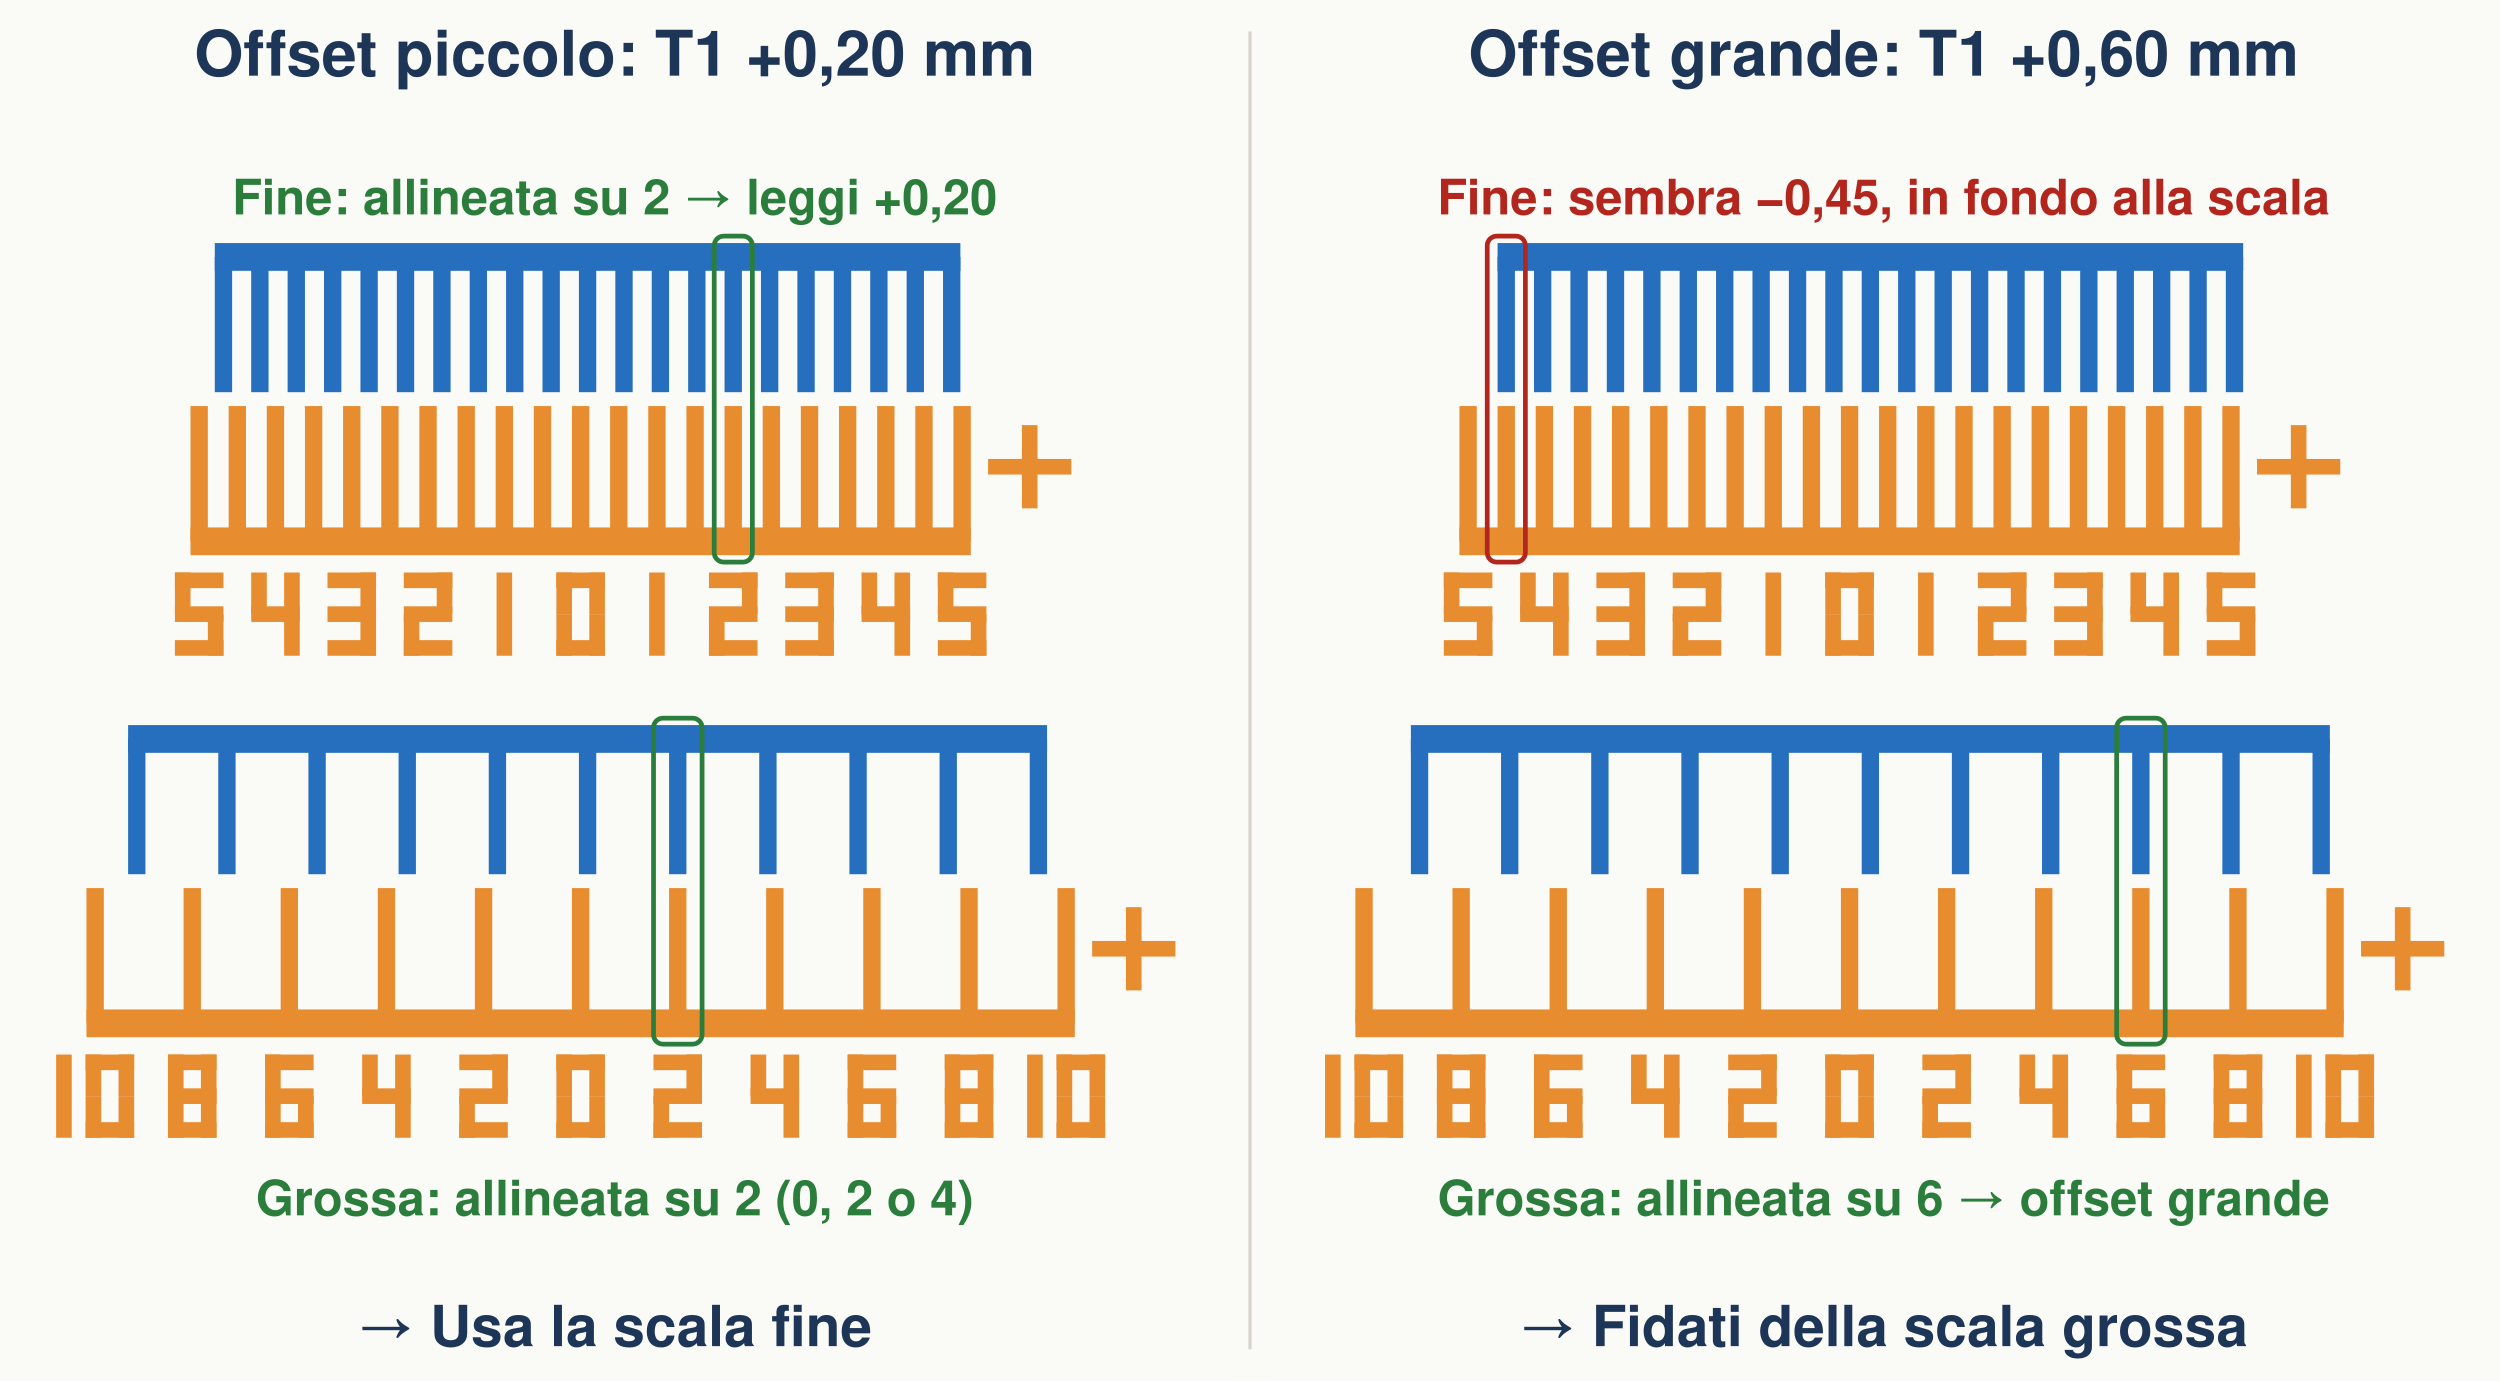
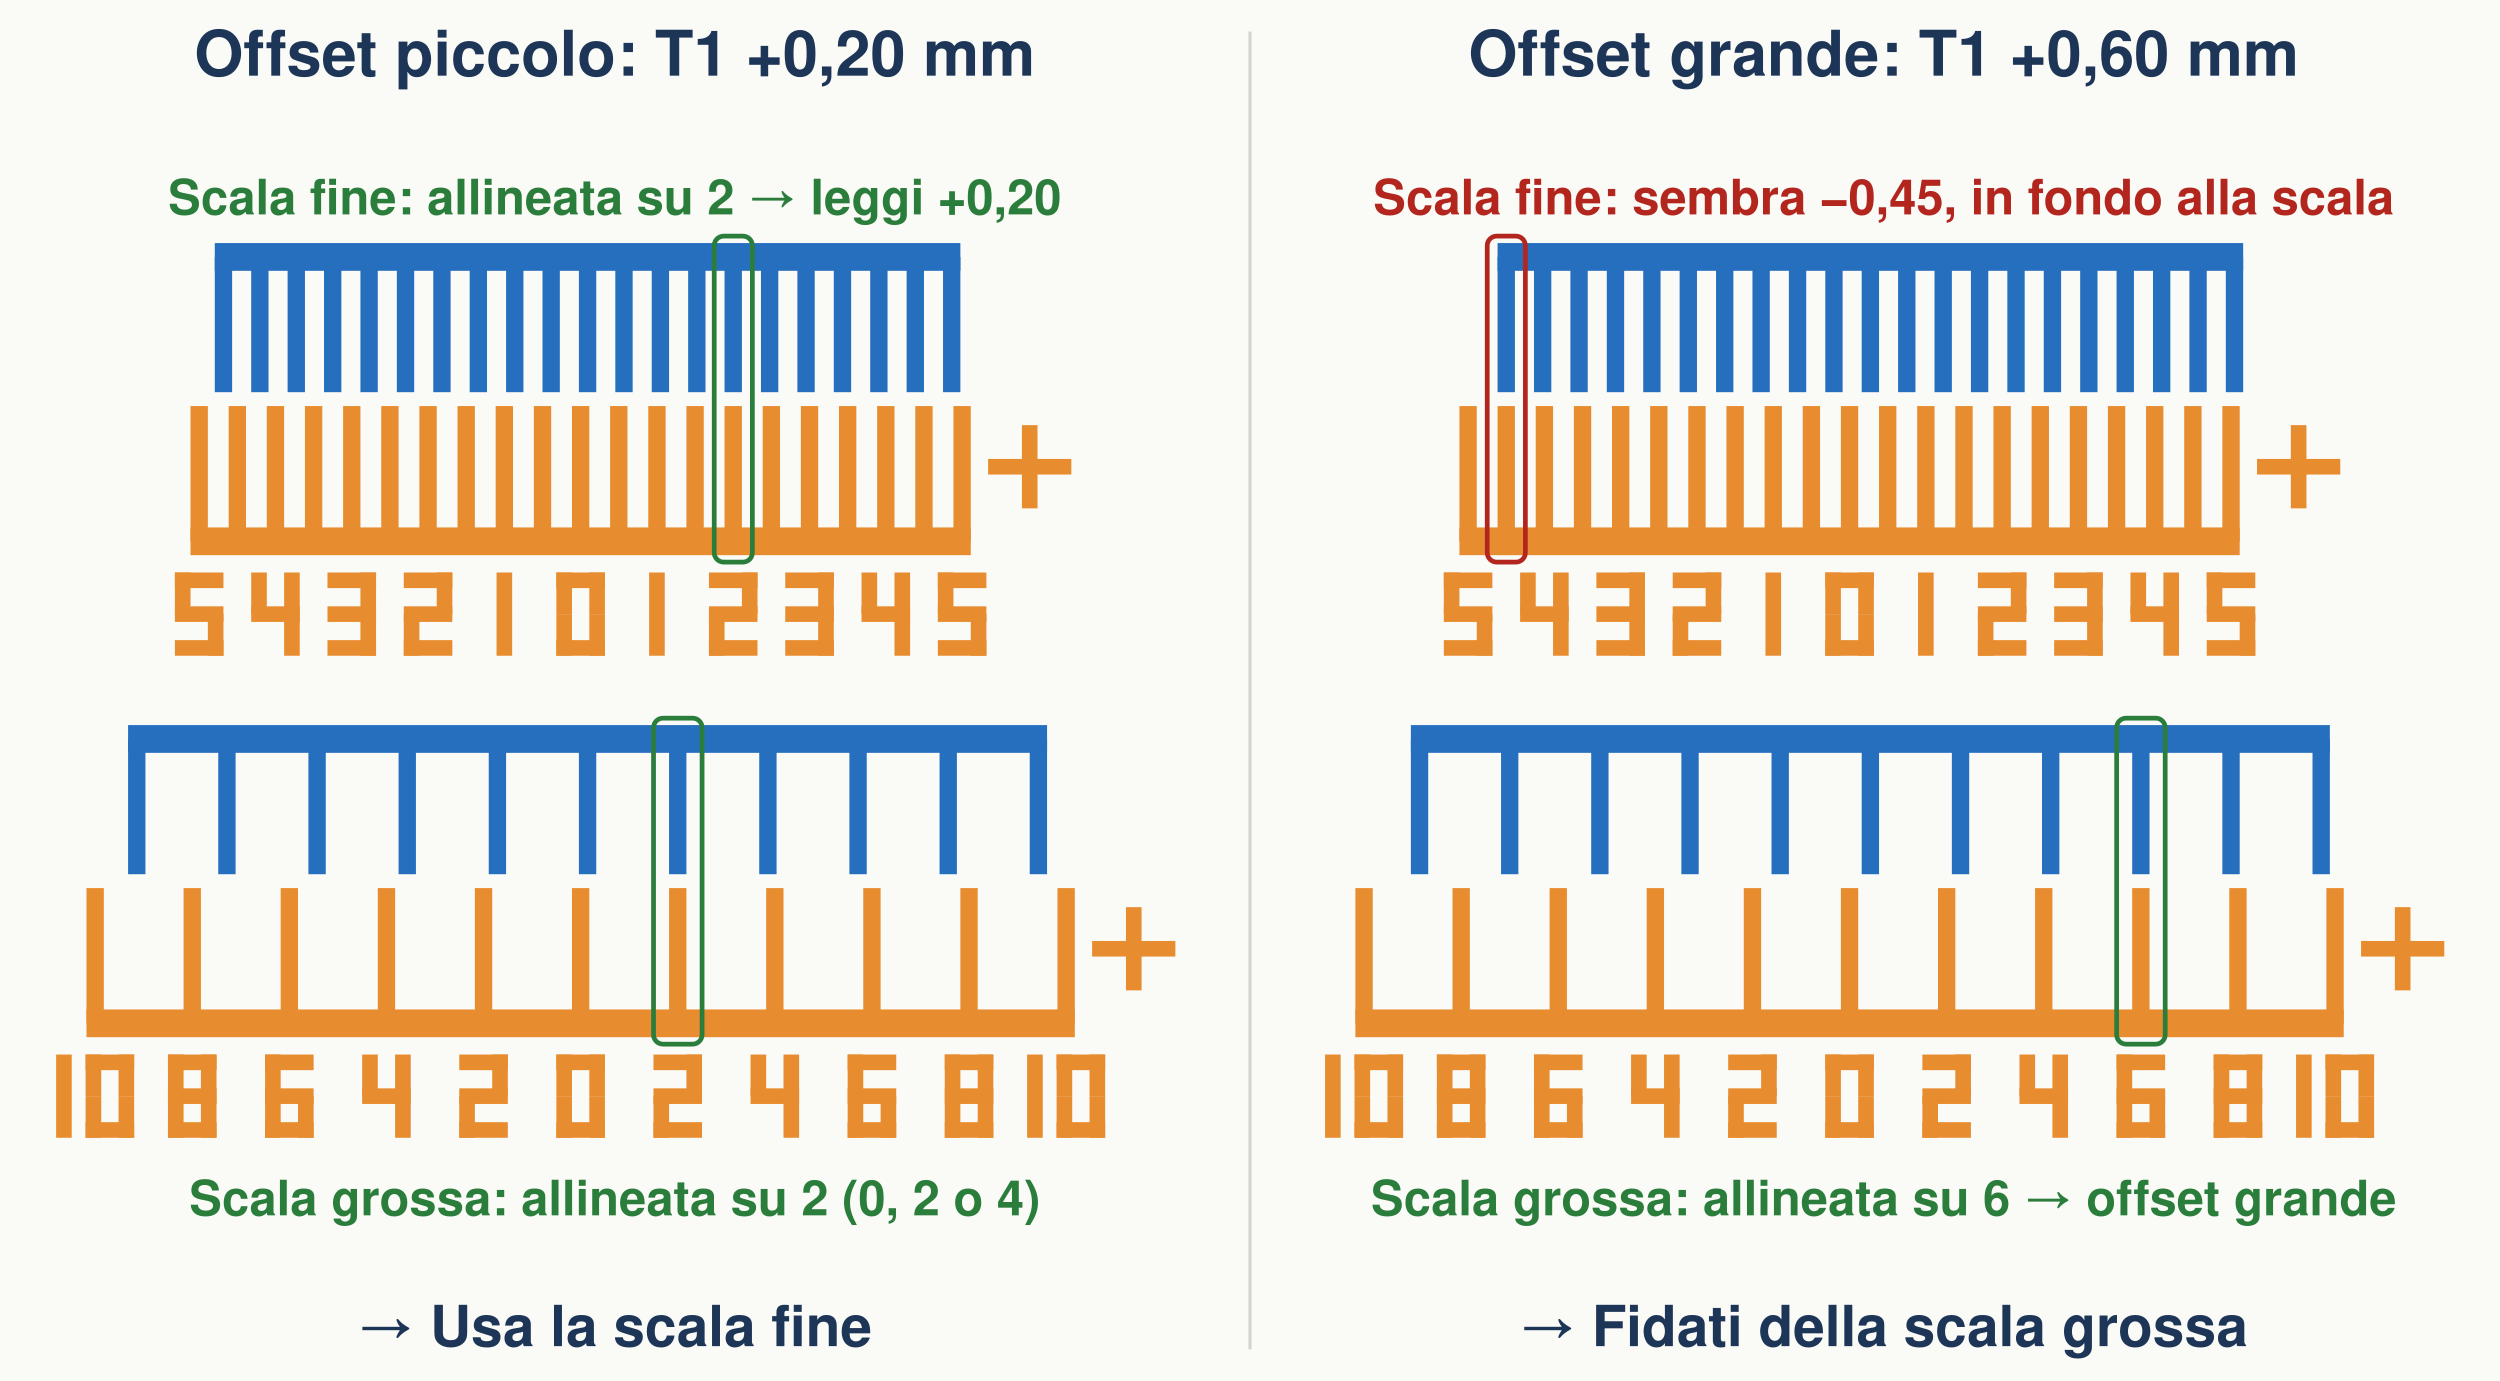
<svg xmlns="http://www.w3.org/2000/svg" width="1586" height="876" viewBox="0 0 1586 876">
  <rect width="100%" height="100%" fill="#fafaf7" />
  <svg x="0" y="0" width="781" height="876" viewBox="0 0 781 876" font-family="Helvetica, Arial, sans-serif">
    <rect width="781" height="876" fill="#fafaf7" />
    <text x="390" y="48" font-size="40" font-weight="bold" text-anchor="middle" fill="#1d3557">Offset piccolo: T1 +0,20 mm</text>
    <polygon points="120.86,343.40 131.86,343.40 131.86,257.60 120.86,257.60" fill="#e88c30" />
    <polygon points="136.26,248.80 147.26,248.80 147.26,163.00 136.26,163.00" fill="#266ebe" />
    <polygon points="145.06,343.40 156.06,343.40 156.06,257.60 145.06,257.60" fill="#e88c30" />
    <polygon points="159.36,248.80 170.36,248.80 170.36,163.00 159.36,163.00" fill="#266ebe" />
    <polygon points="169.26,343.40 180.26,343.40 180.26,257.60 169.26,257.60" fill="#e88c30" />
    <polygon points="182.46,248.80 193.46,248.80 193.46,163.00 182.46,163.00" fill="#266ebe" />
    <polygon points="193.46,343.40 204.46,343.40 204.46,257.60 193.46,257.60" fill="#e88c30" />
    <polygon points="205.56,248.80 216.56,248.80 216.56,163.00 205.56,163.00" fill="#266ebe" />
    <polygon points="217.66,343.40 228.66,343.40 228.66,257.60 217.66,257.60" fill="#e88c30" />
    <polygon points="228.66,248.80 239.66,248.80 239.66,163.00 228.66,163.00" fill="#266ebe" />
    <polygon points="241.86,343.40 252.86,343.40 252.86,257.60 241.86,257.60" fill="#e88c30" />
    <polygon points="251.76,248.80 262.76,248.80 262.76,163.00 251.76,163.00" fill="#266ebe" />
    <polygon points="266.06,343.40 277.06,343.40 277.06,257.60 266.06,257.60" fill="#e88c30" />
    <polygon points="274.86,248.80 285.86,248.80 285.86,163.00 274.86,163.00" fill="#266ebe" />
    <polygon points="290.26,343.40 301.26,343.40 301.26,257.60 290.26,257.60" fill="#e88c30" />
    <polygon points="297.96,248.80 308.96,248.80 308.96,163.00 297.96,163.00" fill="#266ebe" />
    <polygon points="314.46,343.40 325.46,343.40 325.46,257.60 314.46,257.60" fill="#e88c30" />
    <polygon points="321.06,248.80 332.06,248.80 332.06,163.00 321.06,163.00" fill="#266ebe" />
    <polygon points="338.66,343.40 349.66,343.40 349.66,257.60 338.66,257.60" fill="#e88c30" />
    <polygon points="344.16,248.80 355.16,248.80 355.16,163.00 344.16,163.00" fill="#266ebe" />
    <polygon points="362.86,343.40 373.86,343.40 373.86,257.60 362.86,257.60" fill="#e88c30" />
    <polygon points="367.26,248.80 378.26,248.80 378.26,163.00 367.26,163.00" fill="#266ebe" />
    <polygon points="387.06,343.40 398.06,343.40 398.06,257.60 387.06,257.60" fill="#e88c30" />
    <polygon points="390.36,248.80 401.36,248.80 401.36,163.00 390.36,163.00" fill="#266ebe" />
    <polygon points="411.26,343.40 422.26,343.40 422.26,257.60 411.26,257.60" fill="#e88c30" />
    <polygon points="413.46,248.80 424.46,248.80 424.46,163.00 413.46,163.00" fill="#266ebe" />
    <polygon points="435.46,343.40 446.46,343.40 446.46,257.60 435.46,257.60" fill="#e88c30" />
    <polygon points="436.56,248.80 447.56,248.80 447.56,163.00 436.56,163.00" fill="#266ebe" />
    <polygon points="459.66,343.40 470.66,343.40 470.66,257.60 459.66,257.60" fill="#e88c30" />
    <polygon points="459.66,248.80 470.66,248.80 470.66,163.00 459.66,163.00" fill="#266ebe" />
    <polygon points="483.86,343.40 494.86,343.40 494.86,257.60 483.86,257.60" fill="#e88c30" />
    <polygon points="482.76,248.80 493.76,248.80 493.76,163.00 482.76,163.00" fill="#266ebe" />
    <polygon points="508.06,343.40 519.06,343.40 519.06,257.60 508.06,257.60" fill="#e88c30" />
    <polygon points="505.86,248.80 516.86,248.80 516.86,163.00 505.86,163.00" fill="#266ebe" />
    <polygon points="532.26,343.40 543.26,343.40 543.26,257.60 532.26,257.60" fill="#e88c30" />
    <polygon points="528.96,248.80 539.96,248.80 539.96,163.00 528.96,163.00" fill="#266ebe" />
    <polygon points="556.46,343.40 567.46,343.40 567.46,257.60 556.46,257.60" fill="#e88c30" />
    <polygon points="552.06,248.80 563.06,248.80 563.06,163.00 552.06,163.00" fill="#266ebe" />
    <polygon points="580.66,343.40 591.66,343.40 591.66,257.60 580.66,257.60" fill="#e88c30" />
    <polygon points="575.16,248.80 586.16,248.80 586.16,163.00 575.16,163.00" fill="#266ebe" />
    <polygon points="604.86,343.40 615.86,343.40 615.86,257.60 604.86,257.60" fill="#e88c30" />
    <polygon points="598.26,248.80 609.26,248.80 609.26,163.00 598.26,163.00" fill="#266ebe" />
    <polygon points="120.86,352.20 615.86,352.20 615.86,334.60 120.86,334.60" fill="#e88c30" />
    <polygon points="136.26,171.80 609.26,171.80 609.26,154.20 136.26,154.20" fill="#266ebe" />
    <polygon points="626.86,301.05 679.66,301.05 679.66,291.15 626.86,291.15" fill="#e88c30" />
    <polygon points="648.31,322.50 658.21,322.50 658.21,269.70 648.31,269.70" fill="#e88c30" />
    <polygon points="110.96,373.10 141.76,373.10 141.76,363.20 110.96,363.20" fill="#e88c30" />
    <polygon points="110.96,389.60 120.86,389.60 120.86,363.20 110.96,363.20" fill="#e88c30" />
    <polygon points="110.96,394.55 141.76,394.55 141.76,384.65 110.96,384.65" fill="#e88c30" />
    <polygon points="131.86,416.00 141.76,416.00 141.76,389.60 131.86,389.60" fill="#e88c30" />
    <polygon points="110.96,416.00 141.76,416.00 141.76,406.10 110.96,406.10" fill="#e88c30" />
    <polygon points="159.36,389.60 169.26,389.60 169.26,363.20 159.36,363.20" fill="#e88c30" />
    <polygon points="159.36,394.55 190.16,394.55 190.16,384.65 159.36,384.65" fill="#e88c30" />
    <polygon points="180.26,389.60 190.16,389.60 190.16,363.20 180.26,363.20" fill="#e88c30" />
    <polygon points="180.26,416.00 190.16,416.00 190.16,389.60 180.26,389.60" fill="#e88c30" />
    <polygon points="207.76,373.10 238.56,373.10 238.56,363.20 207.76,363.20" fill="#e88c30" />
    <polygon points="228.66,389.60 238.56,389.60 238.56,363.20 228.66,363.20" fill="#e88c30" />
    <polygon points="207.76,394.55 238.56,394.55 238.56,384.65 207.76,384.65" fill="#e88c30" />
    <polygon points="228.66,416.00 238.56,416.00 238.56,389.60 228.66,389.60" fill="#e88c30" />
    <polygon points="207.76,416.00 238.56,416.00 238.56,406.10 207.76,406.10" fill="#e88c30" />
    <polygon points="256.16,373.10 286.96,373.10 286.96,363.20 256.16,363.20" fill="#e88c30" />
    <polygon points="277.06,389.60 286.96,389.60 286.96,363.20 277.06,363.20" fill="#e88c30" />
    <polygon points="256.16,394.55 286.96,394.55 286.96,384.65 256.16,384.65" fill="#e88c30" />
    <polygon points="256.16,416.00 266.06,416.00 266.06,389.60 256.16,389.60" fill="#e88c30" />
    <polygon points="256.16,416.00 286.96,416.00 286.96,406.10 256.16,406.10" fill="#e88c30" />
    <polygon points="315.01,416.00 324.91,416.00 324.91,363.20 315.01,363.20" fill="#e88c30" />
    <polygon points="352.96,373.10 383.76,373.10 383.76,363.20 352.96,363.20" fill="#e88c30" />
    <polygon points="373.86,389.60 383.76,389.60 383.76,363.20 373.86,363.20" fill="#e88c30" />
    <polygon points="373.86,416.00 383.76,416.00 383.76,389.60 373.86,389.60" fill="#e88c30" />
    <polygon points="352.96,416.00 383.76,416.00 383.76,406.10 352.96,406.10" fill="#e88c30" />
    <polygon points="352.96,416.00 362.86,416.00 362.86,389.60 352.96,389.60" fill="#e88c30" />
    <polygon points="352.96,389.60 362.86,389.60 362.86,363.20 352.96,363.20" fill="#e88c30" />
    <polygon points="411.81,416.00 421.71,416.00 421.71,363.20 411.81,363.20" fill="#e88c30" />
    <polygon points="449.76,373.10 480.56,373.10 480.56,363.20 449.76,363.20" fill="#e88c30" />
    <polygon points="470.66,389.60 480.56,389.60 480.56,363.20 470.66,363.20" fill="#e88c30" />
    <polygon points="449.76,394.55 480.56,394.55 480.56,384.65 449.76,384.65" fill="#e88c30" />
    <polygon points="449.76,416.00 459.66,416.00 459.66,389.60 449.76,389.60" fill="#e88c30" />
    <polygon points="449.76,416.00 480.56,416.00 480.56,406.10 449.76,406.10" fill="#e88c30" />
    <polygon points="498.16,373.10 528.96,373.10 528.96,363.20 498.16,363.20" fill="#e88c30" />
    <polygon points="519.06,389.60 528.96,389.60 528.96,363.20 519.06,363.20" fill="#e88c30" />
    <polygon points="498.16,394.55 528.96,394.55 528.96,384.65 498.16,384.65" fill="#e88c30" />
    <polygon points="519.06,416.00 528.96,416.00 528.96,389.60 519.06,389.60" fill="#e88c30" />
    <polygon points="498.16,416.00 528.96,416.00 528.96,406.10 498.16,406.10" fill="#e88c30" />
    <polygon points="546.56,389.60 556.46,389.60 556.46,363.20 546.56,363.20" fill="#e88c30" />
    <polygon points="546.56,394.55 577.36,394.55 577.36,384.65 546.56,384.65" fill="#e88c30" />
    <polygon points="567.46,389.60 577.36,389.60 577.36,363.20 567.46,363.20" fill="#e88c30" />
    <polygon points="567.46,416.00 577.36,416.00 577.36,389.60 567.46,389.60" fill="#e88c30" />
    <polygon points="594.96,373.10 625.76,373.10 625.76,363.20 594.96,363.20" fill="#e88c30" />
    <polygon points="594.96,389.60 604.86,389.60 604.86,363.20 594.96,363.20" fill="#e88c30" />
    <polygon points="594.96,394.55 625.76,394.55 625.76,384.65 594.96,384.65" fill="#e88c30" />
    <polygon points="615.86,416.00 625.76,416.00 625.76,389.60 615.86,389.60" fill="#e88c30" />
    <polygon points="594.96,416.00 625.76,416.00 625.76,406.10 594.96,406.10" fill="#e88c30" />
    <polygon points="54.86,649.20 65.86,649.20 65.86,563.40 54.86,563.40" fill="#e88c30" />
    <polygon points="81.26,554.60 92.26,554.60 92.26,468.80 81.26,468.80" fill="#266ebe" />
    <polygon points="116.46,649.20 127.46,649.20 127.46,563.40 116.46,563.40" fill="#e88c30" />
    <polygon points="138.46,554.60 149.46,554.60 149.46,468.80 138.46,468.80" fill="#266ebe" />
    <polygon points="178.06,649.20 189.06,649.20 189.06,563.40 178.06,563.40" fill="#e88c30" />
    <polygon points="195.66,554.60 206.66,554.60 206.66,468.80 195.66,468.80" fill="#266ebe" />
    <polygon points="239.66,649.20 250.66,649.20 250.66,563.40 239.66,563.40" fill="#e88c30" />
    <polygon points="252.86,554.60 263.86,554.60 263.86,468.80 252.86,468.80" fill="#266ebe" />
    <polygon points="301.26,649.20 312.26,649.20 312.26,563.40 301.26,563.40" fill="#e88c30" />
    <polygon points="310.06,554.60 321.06,554.60 321.06,468.80 310.06,468.80" fill="#266ebe" />
    <polygon points="362.86,649.20 373.86,649.20 373.86,563.40 362.86,563.40" fill="#e88c30" />
    <polygon points="367.26,554.60 378.26,554.60 378.26,468.80 367.26,468.80" fill="#266ebe" />
    <polygon points="424.46,649.20 435.46,649.20 435.46,563.40 424.46,563.40" fill="#e88c30" />
    <polygon points="424.46,554.60 435.46,554.60 435.46,468.80 424.46,468.80" fill="#266ebe" />
    <polygon points="486.06,649.20 497.06,649.20 497.06,563.40 486.06,563.40" fill="#e88c30" />
    <polygon points="481.66,554.60 492.66,554.60 492.66,468.80 481.66,468.80" fill="#266ebe" />
    <polygon points="547.66,649.20 558.66,649.20 558.66,563.40 547.66,563.40" fill="#e88c30" />
    <polygon points="538.86,554.60 549.86,554.60 549.86,468.80 538.86,468.80" fill="#266ebe" />
    <polygon points="609.26,649.20 620.26,649.20 620.26,563.40 609.26,563.40" fill="#e88c30" />
    <polygon points="596.06,554.60 607.06,554.60 607.06,468.80 596.06,468.80" fill="#266ebe" />
    <polygon points="670.86,649.20 681.86,649.20 681.86,563.40 670.86,563.40" fill="#e88c30" />
    <polygon points="653.26,554.60 664.26,554.60 664.26,468.80 653.26,468.80" fill="#266ebe" />
    <polygon points="54.86,658.00 681.86,658.00 681.86,640.40 54.86,640.40" fill="#e88c30" />
    <polygon points="81.26,477.60 664.26,477.60 664.26,460.00 81.26,460.00" fill="#266ebe" />
    <polygon points="692.86,606.85 745.66,606.85 745.66,596.95 692.86,596.95" fill="#e88c30" />
    <polygon points="714.31,628.30 724.21,628.30 724.21,575.50 714.31,575.50" fill="#e88c30" />
    <polygon points="35.61,721.80 45.51,721.80 45.51,669.00 35.61,669.00" fill="#e88c30" />
    <polygon points="54.31,678.90 85.11,678.90 85.11,669.00 54.31,669.00" fill="#e88c30" />
    <polygon points="75.21,695.40 85.11,695.40 85.11,669.00 75.21,669.00" fill="#e88c30" />
    <polygon points="75.21,721.80 85.11,721.80 85.11,695.40 75.21,695.40" fill="#e88c30" />
    <polygon points="54.31,721.80 85.11,721.80 85.11,711.90 54.31,711.90" fill="#e88c30" />
    <polygon points="54.31,721.80 64.21,721.80 64.21,695.40 54.31,695.40" fill="#e88c30" />
    <polygon points="54.31,695.40 64.21,695.40 64.21,669.00 54.31,669.00" fill="#e88c30" />
    <polygon points="106.56,678.90 137.36,678.90 137.36,669.00 106.56,669.00" fill="#e88c30" />
    <polygon points="127.46,695.40 137.36,695.40 137.36,669.00 127.46,669.00" fill="#e88c30" />
    <polygon points="127.46,721.80 137.36,721.80 137.36,695.40 127.46,695.40" fill="#e88c30" />
    <polygon points="106.56,721.80 137.36,721.80 137.36,711.90 106.56,711.90" fill="#e88c30" />
    <polygon points="106.56,721.80 116.46,721.80 116.46,695.40 106.56,695.40" fill="#e88c30" />
    <polygon points="106.56,695.40 116.46,695.40 116.46,669.00 106.56,669.00" fill="#e88c30" />
    <polygon points="106.56,700.35 137.36,700.35 137.36,690.45 106.56,690.45" fill="#e88c30" />
    <polygon points="168.16,678.90 198.96,678.90 198.96,669.00 168.16,669.00" fill="#e88c30" />
    <polygon points="168.16,695.40 178.06,695.40 178.06,669.00 168.16,669.00" fill="#e88c30" />
    <polygon points="168.16,700.35 198.96,700.35 198.96,690.45 168.16,690.45" fill="#e88c30" />
    <polygon points="168.16,721.80 178.06,721.80 178.06,695.40 168.16,695.40" fill="#e88c30" />
    <polygon points="168.16,721.80 198.96,721.80 198.96,711.90 168.16,711.90" fill="#e88c30" />
    <polygon points="189.06,721.80 198.96,721.80 198.96,695.40 189.06,695.40" fill="#e88c30" />
    <polygon points="229.76,695.40 239.66,695.40 239.66,669.00 229.76,669.00" fill="#e88c30" />
    <polygon points="229.76,700.35 260.56,700.35 260.56,690.45 229.76,690.45" fill="#e88c30" />
    <polygon points="250.66,695.40 260.56,695.40 260.56,669.00 250.66,669.00" fill="#e88c30" />
    <polygon points="250.66,721.80 260.56,721.80 260.56,695.40 250.66,695.40" fill="#e88c30" />
    <polygon points="291.36,678.90 322.16,678.90 322.16,669.00 291.36,669.00" fill="#e88c30" />
    <polygon points="312.26,695.40 322.16,695.40 322.16,669.00 312.26,669.00" fill="#e88c30" />
    <polygon points="291.36,700.35 322.16,700.35 322.16,690.45 291.36,690.45" fill="#e88c30" />
    <polygon points="291.36,721.80 301.26,721.80 301.26,695.40 291.36,695.40" fill="#e88c30" />
    <polygon points="291.36,721.80 322.16,721.80 322.16,711.90 291.36,711.90" fill="#e88c30" />
    <polygon points="352.96,678.90 383.76,678.90 383.76,669.00 352.96,669.00" fill="#e88c30" />
    <polygon points="373.86,695.40 383.76,695.40 383.76,669.00 373.86,669.00" fill="#e88c30" />
    <polygon points="373.86,721.80 383.76,721.80 383.76,695.40 373.86,695.40" fill="#e88c30" />
    <polygon points="352.96,721.80 383.76,721.80 383.76,711.90 352.96,711.90" fill="#e88c30" />
    <polygon points="352.96,721.80 362.86,721.80 362.86,695.40 352.96,695.40" fill="#e88c30" />
    <polygon points="352.96,695.40 362.86,695.40 362.86,669.00 352.96,669.00" fill="#e88c30" />
    <polygon points="414.56,678.90 445.36,678.90 445.36,669.00 414.56,669.00" fill="#e88c30" />
    <polygon points="435.46,695.40 445.36,695.40 445.36,669.00 435.46,669.00" fill="#e88c30" />
    <polygon points="414.56,700.35 445.36,700.35 445.36,690.45 414.56,690.45" fill="#e88c30" />
    <polygon points="414.56,721.80 424.46,721.80 424.46,695.40 414.56,695.40" fill="#e88c30" />
    <polygon points="414.56,721.80 445.36,721.80 445.36,711.90 414.56,711.90" fill="#e88c30" />
    <polygon points="476.16,695.40 486.06,695.40 486.06,669.00 476.16,669.00" fill="#e88c30" />
    <polygon points="476.16,700.35 506.96,700.35 506.96,690.45 476.16,690.45" fill="#e88c30" />
    <polygon points="497.06,695.40 506.96,695.40 506.96,669.00 497.06,669.00" fill="#e88c30" />
    <polygon points="497.06,721.80 506.96,721.80 506.96,695.40 497.06,695.40" fill="#e88c30" />
    <polygon points="537.76,678.90 568.56,678.90 568.56,669.00 537.76,669.00" fill="#e88c30" />
    <polygon points="537.76,695.40 547.66,695.40 547.66,669.00 537.76,669.00" fill="#e88c30" />
    <polygon points="537.76,700.35 568.56,700.35 568.56,690.45 537.76,690.45" fill="#e88c30" />
    <polygon points="537.76,721.80 547.66,721.80 547.66,695.40 537.76,695.40" fill="#e88c30" />
    <polygon points="537.76,721.80 568.56,721.80 568.56,711.90 537.76,711.90" fill="#e88c30" />
    <polygon points="558.66,721.80 568.56,721.80 568.56,695.40 558.66,695.40" fill="#e88c30" />
    <polygon points="599.36,678.90 630.16,678.90 630.16,669.00 599.36,669.00" fill="#e88c30" />
    <polygon points="620.26,695.40 630.16,695.40 630.16,669.00 620.26,669.00" fill="#e88c30" />
    <polygon points="620.26,721.80 630.16,721.80 630.16,695.40 620.26,695.40" fill="#e88c30" />
    <polygon points="599.36,721.80 630.16,721.80 630.16,711.90 599.36,711.90" fill="#e88c30" />
    <polygon points="599.36,721.80 609.26,721.80 609.26,695.40 599.36,695.40" fill="#e88c30" />
    <polygon points="599.36,695.40 609.26,695.40 609.26,669.00 599.36,669.00" fill="#e88c30" />
    <polygon points="599.36,700.35 630.16,700.35 630.16,690.45 599.36,690.45" fill="#e88c30" />
    <polygon points="651.61,721.80 661.51,721.80 661.51,669.00 651.61,669.00" fill="#e88c30" />
    <polygon points="670.31,678.90 701.11,678.90 701.11,669.00 670.31,669.00" fill="#e88c30" />
    <polygon points="691.21,695.40 701.11,695.40 701.11,669.00 691.21,669.00" fill="#e88c30" />
    <polygon points="691.21,721.80 701.11,721.80 701.11,695.40 691.21,695.40" fill="#e88c30" />
    <polygon points="670.31,721.80 701.11,721.80 701.11,711.90 670.31,711.90" fill="#e88c30" />
    <polygon points="670.31,721.80 680.21,721.80 680.21,695.40 670.31,695.40" fill="#e88c30" />
    <polygon points="670.31,695.40 680.21,695.40 680.21,669.00 670.31,669.00" fill="#e88c30" />
    <rect x="453.1" y="149.8" width="24.2" height="206.8" rx="6" fill="none" stroke="#2a7d3a" stroke-width="3" />
    <rect x="414.6" y="455.6" width="30.8" height="206.8" rx="6" fill="none" stroke="#2a7d3a" stroke-width="3" />
-     <text x="390" y="136" font-size="31" font-weight="bold" text-anchor="middle" fill="#2a7d3a" stroke="#fafaf7" stroke-width="4" paint-order="stroke">Fine: allineata su 2 → leggi +0,20</text>
-     <text x="390" y="771" font-size="31" font-weight="bold" text-anchor="middle" fill="#2a7d3a" stroke="#fafaf7" stroke-width="4" paint-order="stroke">Grossa: allineata su 2 (0, 2 o 4)</text>
+     <text x="390" y="136" font-size="31" font-weight="bold" text-anchor="middle" fill="#2a7d3a" stroke="#fafaf7" stroke-width="4" paint-order="stroke">Scala fine: allineata su 2 → leggi +0,20</text>
+     <text x="390" y="771" font-size="31" font-weight="bold" text-anchor="middle" fill="#2a7d3a" stroke="#fafaf7" stroke-width="4" paint-order="stroke">Scala grossa: allineata su 2 (0, 2 o 4)</text>
    <text x="390" y="854" font-size="36" font-weight="bold" text-anchor="middle" fill="#1d3557">→ Usa la scala fine</text>
  </svg>
  <line x1="793" y1="20" x2="793" y2="856" stroke="#d6d3cc" stroke-width="2" />
  <svg x="805" y="0" width="781" height="876" viewBox="0 0 781 876" font-family="Helvetica, Arial, sans-serif">
    <rect width="781" height="876" fill="#fafaf7" />
    <text x="390" y="48" font-size="40" font-weight="bold" text-anchor="middle" fill="#1d3557">Offset grande: T1 +0,60 mm</text>
    <polygon points="120.86,343.40 131.86,343.40 131.86,257.60 120.86,257.60" fill="#e88c30" />
    <polygon points="145.06,248.80 156.06,248.80 156.06,163.00 145.06,163.00" fill="#266ebe" />
    <polygon points="145.06,343.40 156.06,343.40 156.06,257.60 145.06,257.60" fill="#e88c30" />
    <polygon points="168.16,248.80 179.16,248.80 179.16,163.00 168.16,163.00" fill="#266ebe" />
    <polygon points="169.26,343.40 180.26,343.40 180.26,257.60 169.26,257.60" fill="#e88c30" />
    <polygon points="191.26,248.80 202.26,248.80 202.26,163.00 191.26,163.00" fill="#266ebe" />
    <polygon points="193.46,343.40 204.46,343.40 204.46,257.60 193.46,257.60" fill="#e88c30" />
    <polygon points="214.36,248.80 225.36,248.80 225.36,163.00 214.36,163.00" fill="#266ebe" />
    <polygon points="217.66,343.40 228.66,343.40 228.66,257.60 217.66,257.60" fill="#e88c30" />
    <polygon points="237.46,248.80 248.46,248.80 248.46,163.00 237.46,163.00" fill="#266ebe" />
    <polygon points="241.86,343.40 252.86,343.40 252.86,257.60 241.86,257.60" fill="#e88c30" />
    <polygon points="260.56,248.80 271.56,248.80 271.56,163.00 260.56,163.00" fill="#266ebe" />
    <polygon points="266.06,343.40 277.06,343.40 277.06,257.60 266.06,257.60" fill="#e88c30" />
    <polygon points="283.66,248.80 294.66,248.80 294.66,163.00 283.66,163.00" fill="#266ebe" />
    <polygon points="290.26,343.40 301.26,343.40 301.26,257.60 290.26,257.60" fill="#e88c30" />
    <polygon points="306.76,248.80 317.76,248.80 317.76,163.00 306.76,163.00" fill="#266ebe" />
    <polygon points="314.46,343.40 325.46,343.40 325.46,257.60 314.46,257.60" fill="#e88c30" />
    <polygon points="329.86,248.80 340.86,248.80 340.86,163.00 329.86,163.00" fill="#266ebe" />
    <polygon points="338.66,343.40 349.66,343.40 349.66,257.60 338.66,257.60" fill="#e88c30" />
    <polygon points="352.96,248.80 363.96,248.80 363.96,163.00 352.96,163.00" fill="#266ebe" />
    <polygon points="362.86,343.40 373.86,343.40 373.86,257.60 362.86,257.60" fill="#e88c30" />
    <polygon points="376.06,248.80 387.06,248.80 387.06,163.00 376.06,163.00" fill="#266ebe" />
    <polygon points="387.06,343.40 398.06,343.40 398.06,257.60 387.06,257.60" fill="#e88c30" />
    <polygon points="399.16,248.80 410.16,248.80 410.16,163.00 399.16,163.00" fill="#266ebe" />
    <polygon points="411.26,343.40 422.26,343.40 422.26,257.60 411.26,257.60" fill="#e88c30" />
    <polygon points="422.26,248.80 433.26,248.80 433.26,163.00 422.26,163.00" fill="#266ebe" />
    <polygon points="435.46,343.40 446.46,343.40 446.46,257.60 435.46,257.60" fill="#e88c30" />
    <polygon points="445.36,248.80 456.36,248.80 456.36,163.00 445.36,163.00" fill="#266ebe" />
    <polygon points="459.66,343.40 470.66,343.40 470.66,257.60 459.66,257.60" fill="#e88c30" />
    <polygon points="468.46,248.80 479.46,248.80 479.46,163.00 468.46,163.00" fill="#266ebe" />
    <polygon points="483.86,343.40 494.86,343.40 494.86,257.60 483.86,257.60" fill="#e88c30" />
    <polygon points="491.56,248.80 502.56,248.80 502.56,163.00 491.56,163.00" fill="#266ebe" />
    <polygon points="508.06,343.40 519.06,343.40 519.06,257.60 508.06,257.60" fill="#e88c30" />
    <polygon points="514.66,248.80 525.66,248.80 525.66,163.00 514.66,163.00" fill="#266ebe" />
    <polygon points="532.26,343.40 543.26,343.40 543.26,257.60 532.26,257.60" fill="#e88c30" />
    <polygon points="537.76,248.80 548.76,248.80 548.76,163.00 537.76,163.00" fill="#266ebe" />
    <polygon points="556.46,343.40 567.46,343.40 567.46,257.60 556.46,257.60" fill="#e88c30" />
    <polygon points="560.86,248.80 571.86,248.80 571.86,163.00 560.86,163.00" fill="#266ebe" />
    <polygon points="580.66,343.40 591.66,343.40 591.66,257.60 580.66,257.60" fill="#e88c30" />
    <polygon points="583.96,248.80 594.96,248.80 594.96,163.00 583.96,163.00" fill="#266ebe" />
    <polygon points="604.86,343.40 615.86,343.40 615.86,257.60 604.86,257.60" fill="#e88c30" />
    <polygon points="607.06,248.80 618.06,248.80 618.06,163.00 607.06,163.00" fill="#266ebe" />
    <polygon points="120.86,352.20 615.86,352.20 615.86,334.60 120.86,334.60" fill="#e88c30" />
    <polygon points="145.06,171.80 618.06,171.80 618.06,154.20 145.06,154.20" fill="#266ebe" />
    <polygon points="626.86,301.05 679.66,301.05 679.66,291.15 626.86,291.15" fill="#e88c30" />
    <polygon points="648.31,322.50 658.21,322.50 658.21,269.70 648.31,269.70" fill="#e88c30" />
    <polygon points="110.96,373.10 141.76,373.10 141.76,363.20 110.96,363.20" fill="#e88c30" />
    <polygon points="110.96,389.60 120.86,389.60 120.86,363.20 110.96,363.20" fill="#e88c30" />
    <polygon points="110.96,394.55 141.76,394.55 141.76,384.65 110.96,384.65" fill="#e88c30" />
    <polygon points="131.86,416.00 141.76,416.00 141.76,389.60 131.86,389.60" fill="#e88c30" />
    <polygon points="110.96,416.00 141.76,416.00 141.76,406.10 110.96,406.10" fill="#e88c30" />
    <polygon points="159.36,389.60 169.26,389.60 169.26,363.20 159.36,363.20" fill="#e88c30" />
    <polygon points="159.36,394.55 190.16,394.55 190.16,384.65 159.36,384.65" fill="#e88c30" />
    <polygon points="180.26,389.60 190.16,389.60 190.16,363.20 180.26,363.20" fill="#e88c30" />
    <polygon points="180.26,416.00 190.16,416.00 190.16,389.60 180.26,389.60" fill="#e88c30" />
    <polygon points="207.76,373.10 238.56,373.10 238.56,363.20 207.76,363.20" fill="#e88c30" />
    <polygon points="228.66,389.60 238.56,389.60 238.56,363.20 228.66,363.20" fill="#e88c30" />
    <polygon points="207.76,394.55 238.56,394.55 238.56,384.65 207.76,384.65" fill="#e88c30" />
    <polygon points="228.66,416.00 238.56,416.00 238.56,389.60 228.66,389.60" fill="#e88c30" />
    <polygon points="207.76,416.00 238.56,416.00 238.56,406.10 207.76,406.10" fill="#e88c30" />
    <polygon points="256.16,373.10 286.96,373.10 286.96,363.20 256.16,363.20" fill="#e88c30" />
    <polygon points="277.06,389.60 286.96,389.60 286.96,363.20 277.06,363.20" fill="#e88c30" />
    <polygon points="256.16,394.55 286.96,394.55 286.96,384.65 256.16,384.65" fill="#e88c30" />
    <polygon points="256.16,416.00 266.06,416.00 266.06,389.60 256.16,389.60" fill="#e88c30" />
    <polygon points="256.16,416.00 286.96,416.00 286.96,406.10 256.16,406.10" fill="#e88c30" />
    <polygon points="315.01,416.00 324.91,416.00 324.91,363.20 315.01,363.20" fill="#e88c30" />
    <polygon points="352.96,373.10 383.76,373.10 383.76,363.20 352.96,363.20" fill="#e88c30" />
    <polygon points="373.86,389.60 383.76,389.60 383.76,363.20 373.86,363.20" fill="#e88c30" />
    <polygon points="373.86,416.00 383.76,416.00 383.76,389.60 373.86,389.60" fill="#e88c30" />
    <polygon points="352.96,416.00 383.76,416.00 383.76,406.10 352.96,406.10" fill="#e88c30" />
    <polygon points="352.96,416.00 362.86,416.00 362.86,389.60 352.96,389.60" fill="#e88c30" />
    <polygon points="352.96,389.60 362.86,389.60 362.86,363.20 352.96,363.20" fill="#e88c30" />
    <polygon points="411.81,416.00 421.71,416.00 421.71,363.20 411.81,363.20" fill="#e88c30" />
    <polygon points="449.76,373.10 480.56,373.10 480.56,363.20 449.76,363.20" fill="#e88c30" />
    <polygon points="470.66,389.60 480.56,389.60 480.56,363.20 470.66,363.20" fill="#e88c30" />
    <polygon points="449.76,394.55 480.56,394.55 480.56,384.65 449.76,384.65" fill="#e88c30" />
    <polygon points="449.76,416.00 459.66,416.00 459.66,389.60 449.76,389.60" fill="#e88c30" />
    <polygon points="449.76,416.00 480.56,416.00 480.56,406.10 449.76,406.10" fill="#e88c30" />
    <polygon points="498.16,373.10 528.96,373.10 528.96,363.20 498.16,363.20" fill="#e88c30" />
    <polygon points="519.06,389.60 528.96,389.60 528.96,363.20 519.06,363.20" fill="#e88c30" />
    <polygon points="498.16,394.55 528.96,394.55 528.96,384.65 498.16,384.65" fill="#e88c30" />
    <polygon points="519.06,416.00 528.96,416.00 528.96,389.60 519.06,389.60" fill="#e88c30" />
    <polygon points="498.16,416.00 528.96,416.00 528.96,406.10 498.16,406.10" fill="#e88c30" />
    <polygon points="546.56,389.60 556.46,389.60 556.46,363.20 546.56,363.20" fill="#e88c30" />
    <polygon points="546.56,394.55 577.36,394.55 577.36,384.65 546.56,384.65" fill="#e88c30" />
    <polygon points="567.46,389.60 577.36,389.60 577.36,363.20 567.46,363.20" fill="#e88c30" />
    <polygon points="567.46,416.00 577.36,416.00 577.36,389.60 567.46,389.60" fill="#e88c30" />
    <polygon points="594.96,373.10 625.76,373.10 625.76,363.20 594.96,363.20" fill="#e88c30" />
    <polygon points="594.96,389.60 604.86,389.60 604.86,363.20 594.96,363.20" fill="#e88c30" />
    <polygon points="594.96,394.55 625.76,394.55 625.76,384.65 594.96,384.65" fill="#e88c30" />
    <polygon points="615.86,416.00 625.76,416.00 625.76,389.60 615.86,389.60" fill="#e88c30" />
    <polygon points="594.96,416.00 625.76,416.00 625.76,406.10 594.96,406.10" fill="#e88c30" />
    <polygon points="54.86,649.20 65.86,649.20 65.86,563.40 54.86,563.40" fill="#e88c30" />
    <polygon points="90.06,554.60 101.06,554.60 101.06,468.80 90.06,468.80" fill="#266ebe" />
    <polygon points="116.46,649.20 127.46,649.20 127.46,563.40 116.46,563.40" fill="#e88c30" />
    <polygon points="147.26,554.60 158.26,554.60 158.26,468.80 147.26,468.80" fill="#266ebe" />
    <polygon points="178.06,649.20 189.06,649.20 189.06,563.40 178.06,563.40" fill="#e88c30" />
    <polygon points="204.46,554.60 215.46,554.60 215.46,468.80 204.46,468.80" fill="#266ebe" />
    <polygon points="239.66,649.20 250.66,649.20 250.66,563.40 239.66,563.40" fill="#e88c30" />
    <polygon points="261.66,554.60 272.66,554.60 272.66,468.80 261.66,468.80" fill="#266ebe" />
    <polygon points="301.26,649.20 312.26,649.20 312.26,563.40 301.26,563.40" fill="#e88c30" />
    <polygon points="318.86,554.60 329.86,554.60 329.86,468.80 318.86,468.80" fill="#266ebe" />
    <polygon points="362.86,649.20 373.86,649.20 373.86,563.40 362.86,563.40" fill="#e88c30" />
    <polygon points="376.06,554.60 387.06,554.60 387.06,468.80 376.06,468.80" fill="#266ebe" />
    <polygon points="424.46,649.20 435.46,649.20 435.46,563.40 424.46,563.40" fill="#e88c30" />
    <polygon points="433.26,554.60 444.26,554.60 444.26,468.80 433.26,468.80" fill="#266ebe" />
    <polygon points="486.06,649.20 497.06,649.20 497.06,563.40 486.06,563.40" fill="#e88c30" />
    <polygon points="490.46,554.60 501.46,554.60 501.46,468.80 490.46,468.80" fill="#266ebe" />
    <polygon points="547.66,649.20 558.66,649.20 558.66,563.40 547.66,563.40" fill="#e88c30" />
    <polygon points="547.66,554.60 558.66,554.60 558.66,468.80 547.66,468.80" fill="#266ebe" />
    <polygon points="609.26,649.20 620.26,649.20 620.26,563.40 609.26,563.40" fill="#e88c30" />
    <polygon points="604.86,554.60 615.86,554.60 615.86,468.80 604.86,468.80" fill="#266ebe" />
    <polygon points="670.86,649.20 681.86,649.20 681.86,563.40 670.86,563.40" fill="#e88c30" />
    <polygon points="662.06,554.60 673.06,554.60 673.06,468.80 662.06,468.80" fill="#266ebe" />
    <polygon points="54.86,658.00 681.86,658.00 681.86,640.40 54.86,640.40" fill="#e88c30" />
    <polygon points="90.06,477.60 673.06,477.60 673.06,460.00 90.06,460.00" fill="#266ebe" />
    <polygon points="692.86,606.85 745.66,606.85 745.66,596.95 692.86,596.95" fill="#e88c30" />
    <polygon points="714.31,628.30 724.21,628.30 724.21,575.50 714.31,575.50" fill="#e88c30" />
    <polygon points="35.61,721.80 45.51,721.80 45.51,669.00 35.61,669.00" fill="#e88c30" />
    <polygon points="54.31,678.90 85.11,678.90 85.11,669.00 54.31,669.00" fill="#e88c30" />
    <polygon points="75.21,695.40 85.11,695.40 85.11,669.00 75.21,669.00" fill="#e88c30" />
    <polygon points="75.21,721.80 85.11,721.80 85.11,695.40 75.21,695.40" fill="#e88c30" />
    <polygon points="54.31,721.80 85.11,721.80 85.11,711.90 54.31,711.90" fill="#e88c30" />
    <polygon points="54.31,721.80 64.21,721.80 64.21,695.40 54.31,695.40" fill="#e88c30" />
    <polygon points="54.31,695.40 64.21,695.40 64.21,669.00 54.31,669.00" fill="#e88c30" />
    <polygon points="106.56,678.90 137.36,678.90 137.36,669.00 106.56,669.00" fill="#e88c30" />
    <polygon points="127.46,695.40 137.36,695.40 137.36,669.00 127.46,669.00" fill="#e88c30" />
    <polygon points="127.46,721.80 137.36,721.80 137.36,695.40 127.46,695.40" fill="#e88c30" />
    <polygon points="106.56,721.80 137.36,721.80 137.36,711.90 106.56,711.90" fill="#e88c30" />
    <polygon points="106.56,721.80 116.46,721.80 116.46,695.40 106.56,695.40" fill="#e88c30" />
    <polygon points="106.56,695.40 116.46,695.40 116.46,669.00 106.56,669.00" fill="#e88c30" />
    <polygon points="106.56,700.35 137.36,700.35 137.36,690.45 106.56,690.45" fill="#e88c30" />
    <polygon points="168.16,678.90 198.96,678.90 198.96,669.00 168.16,669.00" fill="#e88c30" />
    <polygon points="168.16,695.40 178.06,695.40 178.06,669.00 168.16,669.00" fill="#e88c30" />
    <polygon points="168.16,700.35 198.96,700.35 198.96,690.45 168.16,690.45" fill="#e88c30" />
    <polygon points="168.16,721.80 178.06,721.80 178.06,695.40 168.16,695.40" fill="#e88c30" />
    <polygon points="168.16,721.80 198.96,721.80 198.96,711.90 168.16,711.90" fill="#e88c30" />
    <polygon points="189.06,721.80 198.96,721.80 198.96,695.40 189.06,695.40" fill="#e88c30" />
    <polygon points="229.76,695.40 239.66,695.40 239.66,669.00 229.76,669.00" fill="#e88c30" />
    <polygon points="229.76,700.35 260.56,700.35 260.56,690.45 229.76,690.45" fill="#e88c30" />
    <polygon points="250.66,695.40 260.56,695.40 260.56,669.00 250.66,669.00" fill="#e88c30" />
    <polygon points="250.66,721.80 260.56,721.80 260.56,695.40 250.66,695.40" fill="#e88c30" />
    <polygon points="291.36,678.90 322.16,678.90 322.16,669.00 291.36,669.00" fill="#e88c30" />
    <polygon points="312.26,695.40 322.16,695.40 322.16,669.00 312.26,669.00" fill="#e88c30" />
    <polygon points="291.36,700.35 322.16,700.35 322.16,690.45 291.36,690.45" fill="#e88c30" />
    <polygon points="291.36,721.80 301.26,721.80 301.26,695.40 291.36,695.40" fill="#e88c30" />
    <polygon points="291.36,721.80 322.16,721.80 322.16,711.90 291.36,711.90" fill="#e88c30" />
    <polygon points="352.96,678.90 383.76,678.90 383.76,669.00 352.96,669.00" fill="#e88c30" />
    <polygon points="373.86,695.40 383.76,695.40 383.76,669.00 373.86,669.00" fill="#e88c30" />
    <polygon points="373.86,721.80 383.76,721.80 383.76,695.40 373.86,695.40" fill="#e88c30" />
    <polygon points="352.96,721.80 383.76,721.80 383.76,711.90 352.96,711.90" fill="#e88c30" />
    <polygon points="352.96,721.80 362.86,721.80 362.86,695.40 352.96,695.40" fill="#e88c30" />
    <polygon points="352.96,695.40 362.86,695.40 362.86,669.00 352.96,669.00" fill="#e88c30" />
    <polygon points="414.56,678.90 445.36,678.90 445.36,669.00 414.56,669.00" fill="#e88c30" />
    <polygon points="435.46,695.40 445.36,695.40 445.36,669.00 435.46,669.00" fill="#e88c30" />
    <polygon points="414.56,700.35 445.36,700.35 445.36,690.45 414.56,690.45" fill="#e88c30" />
    <polygon points="414.56,721.80 424.46,721.80 424.46,695.40 414.56,695.40" fill="#e88c30" />
    <polygon points="414.56,721.80 445.36,721.80 445.36,711.90 414.56,711.90" fill="#e88c30" />
    <polygon points="476.16,695.40 486.06,695.40 486.06,669.00 476.16,669.00" fill="#e88c30" />
    <polygon points="476.16,700.35 506.96,700.35 506.96,690.45 476.16,690.45" fill="#e88c30" />
    <polygon points="497.06,695.40 506.96,695.40 506.96,669.00 497.06,669.00" fill="#e88c30" />
    <polygon points="497.06,721.80 506.96,721.80 506.96,695.40 497.06,695.40" fill="#e88c30" />
    <polygon points="537.76,678.90 568.56,678.90 568.56,669.00 537.76,669.00" fill="#e88c30" />
    <polygon points="537.76,695.40 547.66,695.40 547.66,669.00 537.76,669.00" fill="#e88c30" />
    <polygon points="537.76,700.35 568.56,700.35 568.56,690.45 537.76,690.45" fill="#e88c30" />
    <polygon points="537.76,721.80 547.66,721.80 547.66,695.40 537.76,695.40" fill="#e88c30" />
    <polygon points="537.76,721.80 568.56,721.80 568.56,711.90 537.76,711.90" fill="#e88c30" />
    <polygon points="558.66,721.80 568.56,721.80 568.56,695.40 558.66,695.40" fill="#e88c30" />
    <polygon points="599.36,678.90 630.16,678.90 630.16,669.00 599.36,669.00" fill="#e88c30" />
    <polygon points="620.26,695.40 630.16,695.40 630.16,669.00 620.26,669.00" fill="#e88c30" />
    <polygon points="620.26,721.80 630.16,721.80 630.16,695.40 620.26,695.40" fill="#e88c30" />
    <polygon points="599.36,721.80 630.16,721.80 630.16,711.90 599.36,711.90" fill="#e88c30" />
    <polygon points="599.36,721.80 609.26,721.80 609.26,695.40 599.36,695.40" fill="#e88c30" />
    <polygon points="599.36,695.40 609.26,695.40 609.26,669.00 599.36,669.00" fill="#e88c30" />
    <polygon points="599.36,700.35 630.16,700.35 630.16,690.45 599.36,690.45" fill="#e88c30" />
    <polygon points="651.61,721.80 661.51,721.80 661.51,669.00 651.61,669.00" fill="#e88c30" />
    <polygon points="670.31,678.90 701.11,678.90 701.11,669.00 670.31,669.00" fill="#e88c30" />
    <polygon points="691.21,695.40 701.11,695.40 701.11,669.00 691.21,669.00" fill="#e88c30" />
    <polygon points="691.21,721.80 701.11,721.80 701.11,695.40 691.21,695.40" fill="#e88c30" />
    <polygon points="670.31,721.80 701.11,721.80 701.11,711.90 670.31,711.90" fill="#e88c30" />
    <polygon points="670.31,721.80 680.21,721.80 680.21,695.40 670.31,695.40" fill="#e88c30" />
    <polygon points="670.31,695.40 680.21,695.40 680.21,669.00 670.31,669.00" fill="#e88c30" />
    <rect x="138.5" y="149.8" width="24.2" height="206.8" rx="6" fill="none" stroke="#b3261e" stroke-width="3" />
    <rect x="537.8" y="455.6" width="30.8" height="206.8" rx="6" fill="none" stroke="#2a7d3a" stroke-width="3" />
-     <text x="390" y="136" font-size="31" font-weight="bold" text-anchor="middle" fill="#b3261e" stroke="#fafaf7" stroke-width="4" paint-order="stroke">Fine: sembra −0,45, in fondo alla scala</text>
-     <text x="390" y="771" font-size="31" font-weight="bold" text-anchor="middle" fill="#2a7d3a" stroke="#fafaf7" stroke-width="4" paint-order="stroke">Grossa: allineata su 6 → offset grande</text>
+     <text x="390" y="136" font-size="31" font-weight="bold" text-anchor="middle" fill="#b3261e" stroke="#fafaf7" stroke-width="4" paint-order="stroke">Scala fine: sembra −0,45, in fondo alla scala</text>
+     <text x="390" y="771" font-size="31" font-weight="bold" text-anchor="middle" fill="#2a7d3a" stroke="#fafaf7" stroke-width="4" paint-order="stroke">Scala grossa: allineata su 6 → offset grande</text>
    <text x="390" y="854" font-size="36" font-weight="bold" text-anchor="middle" fill="#1d3557">→ Fidati della scala grossa</text>
  </svg>
</svg>
